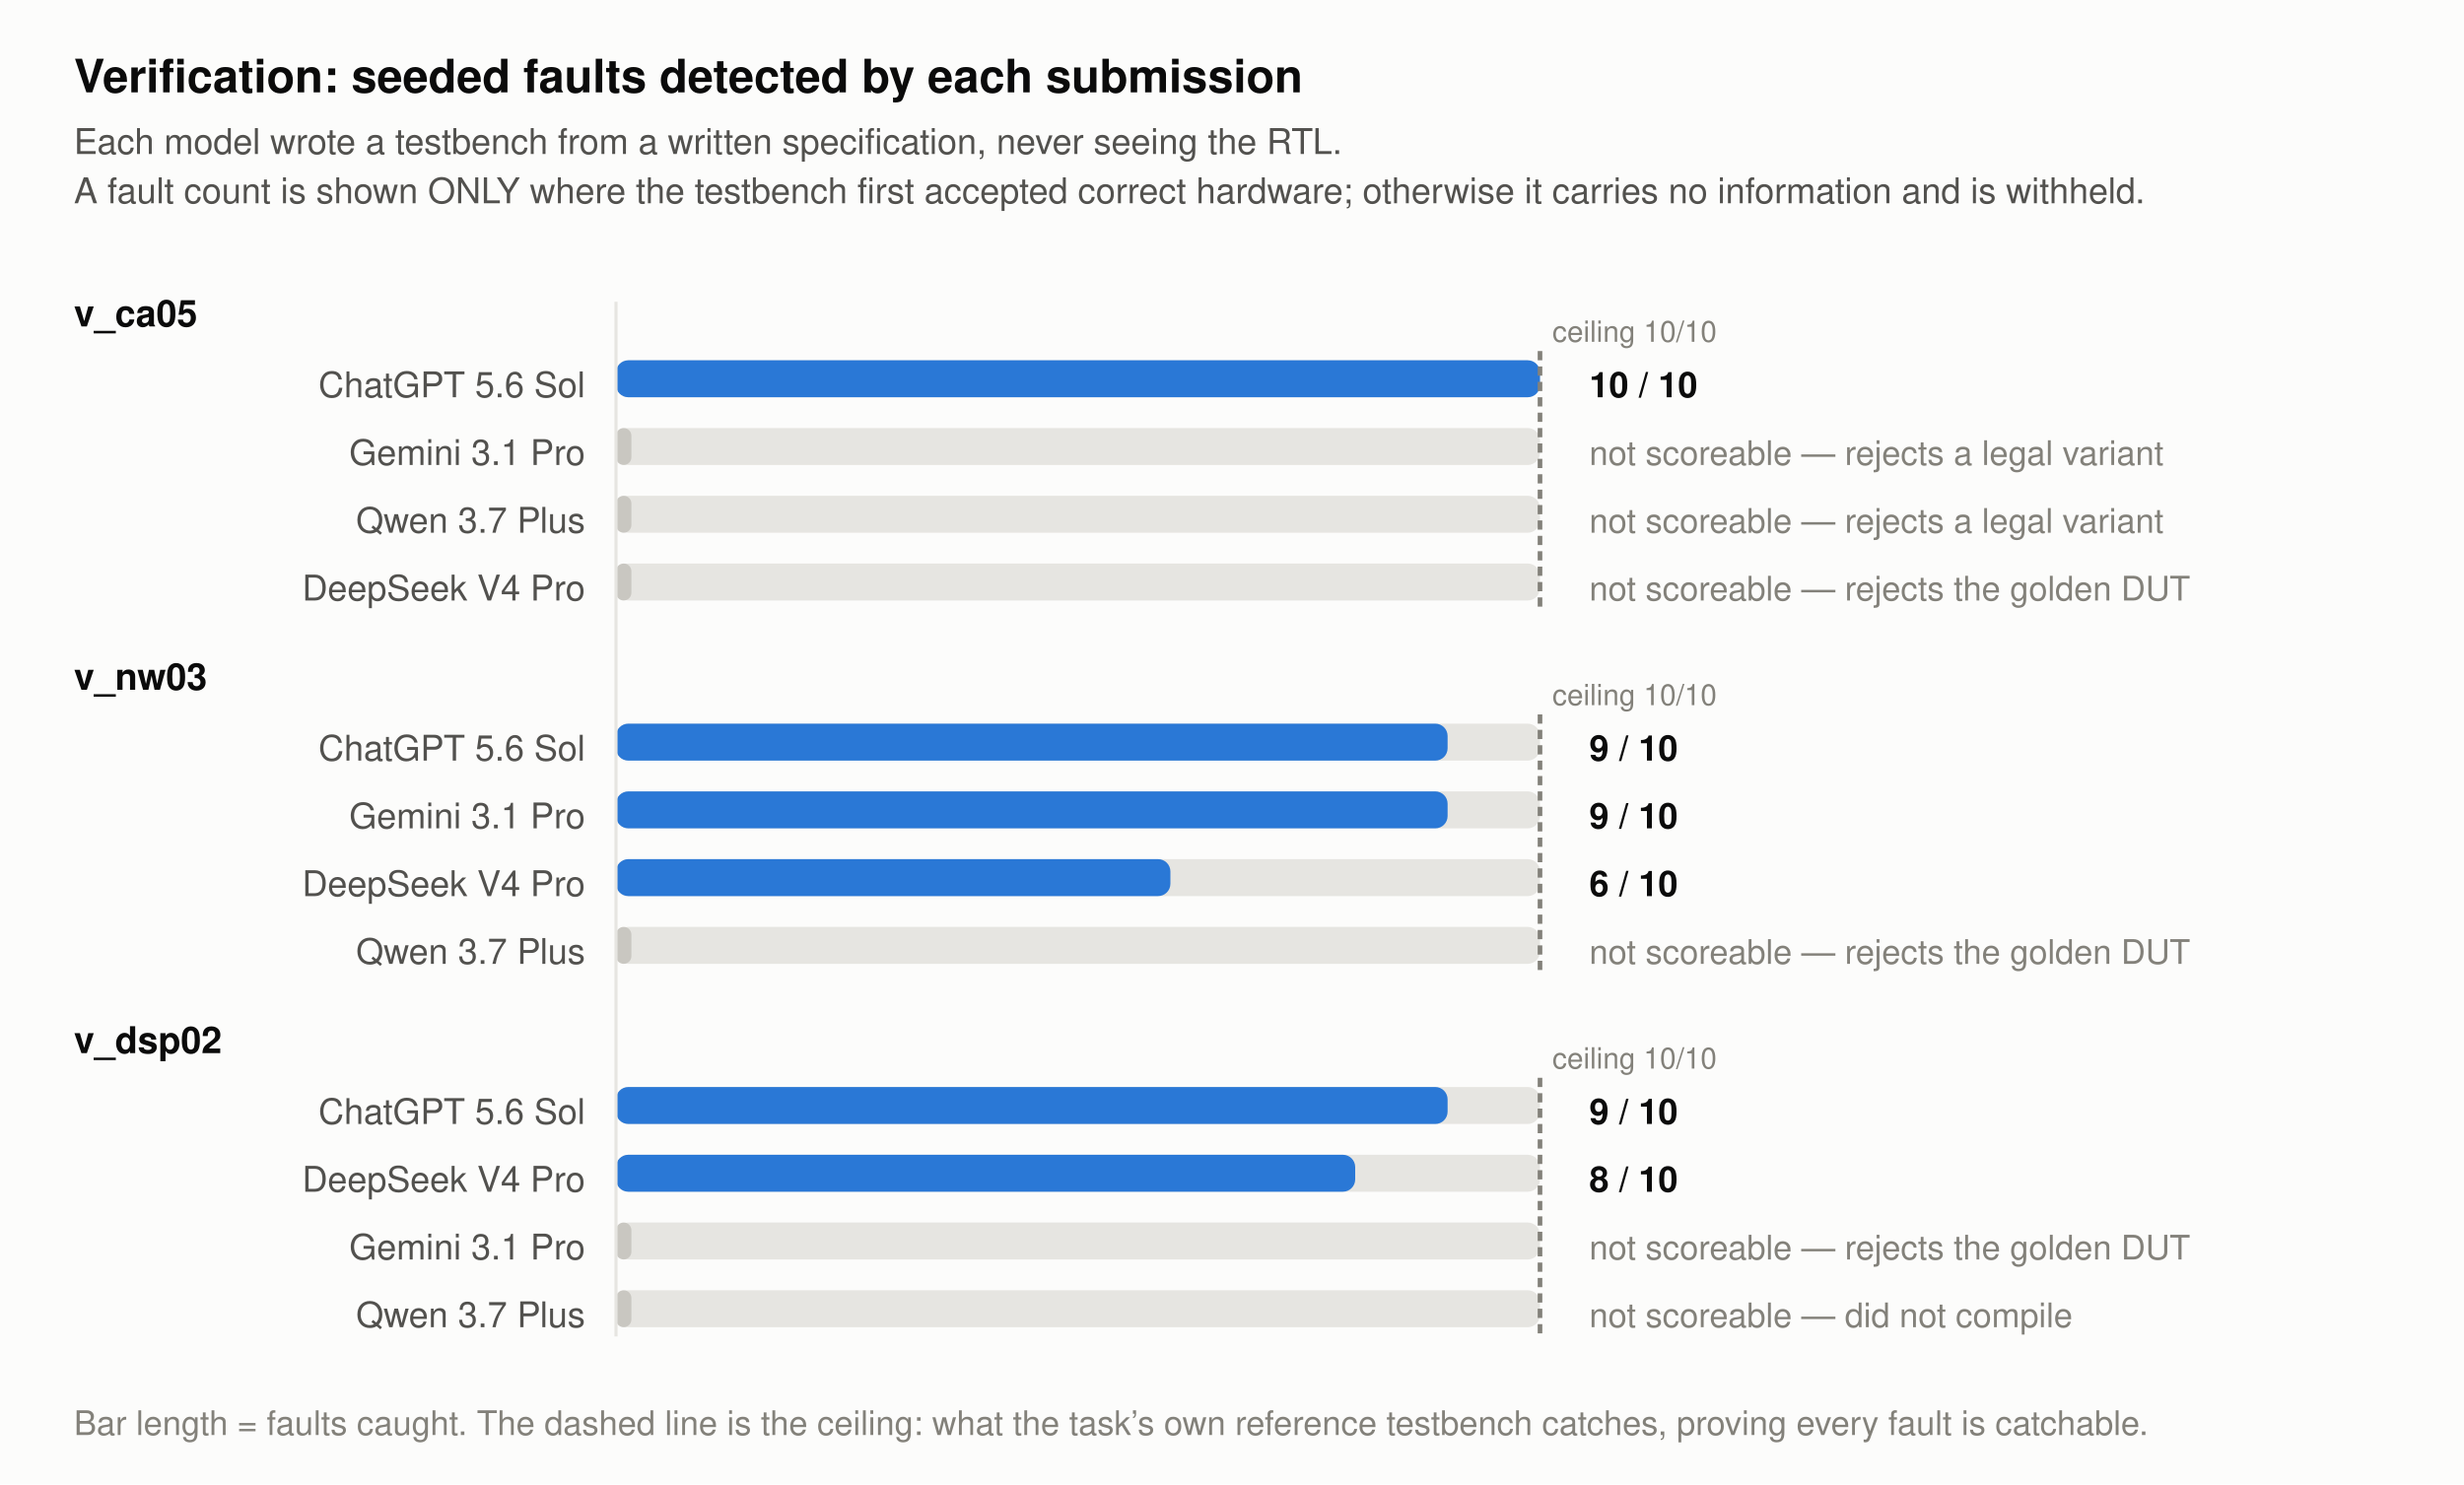
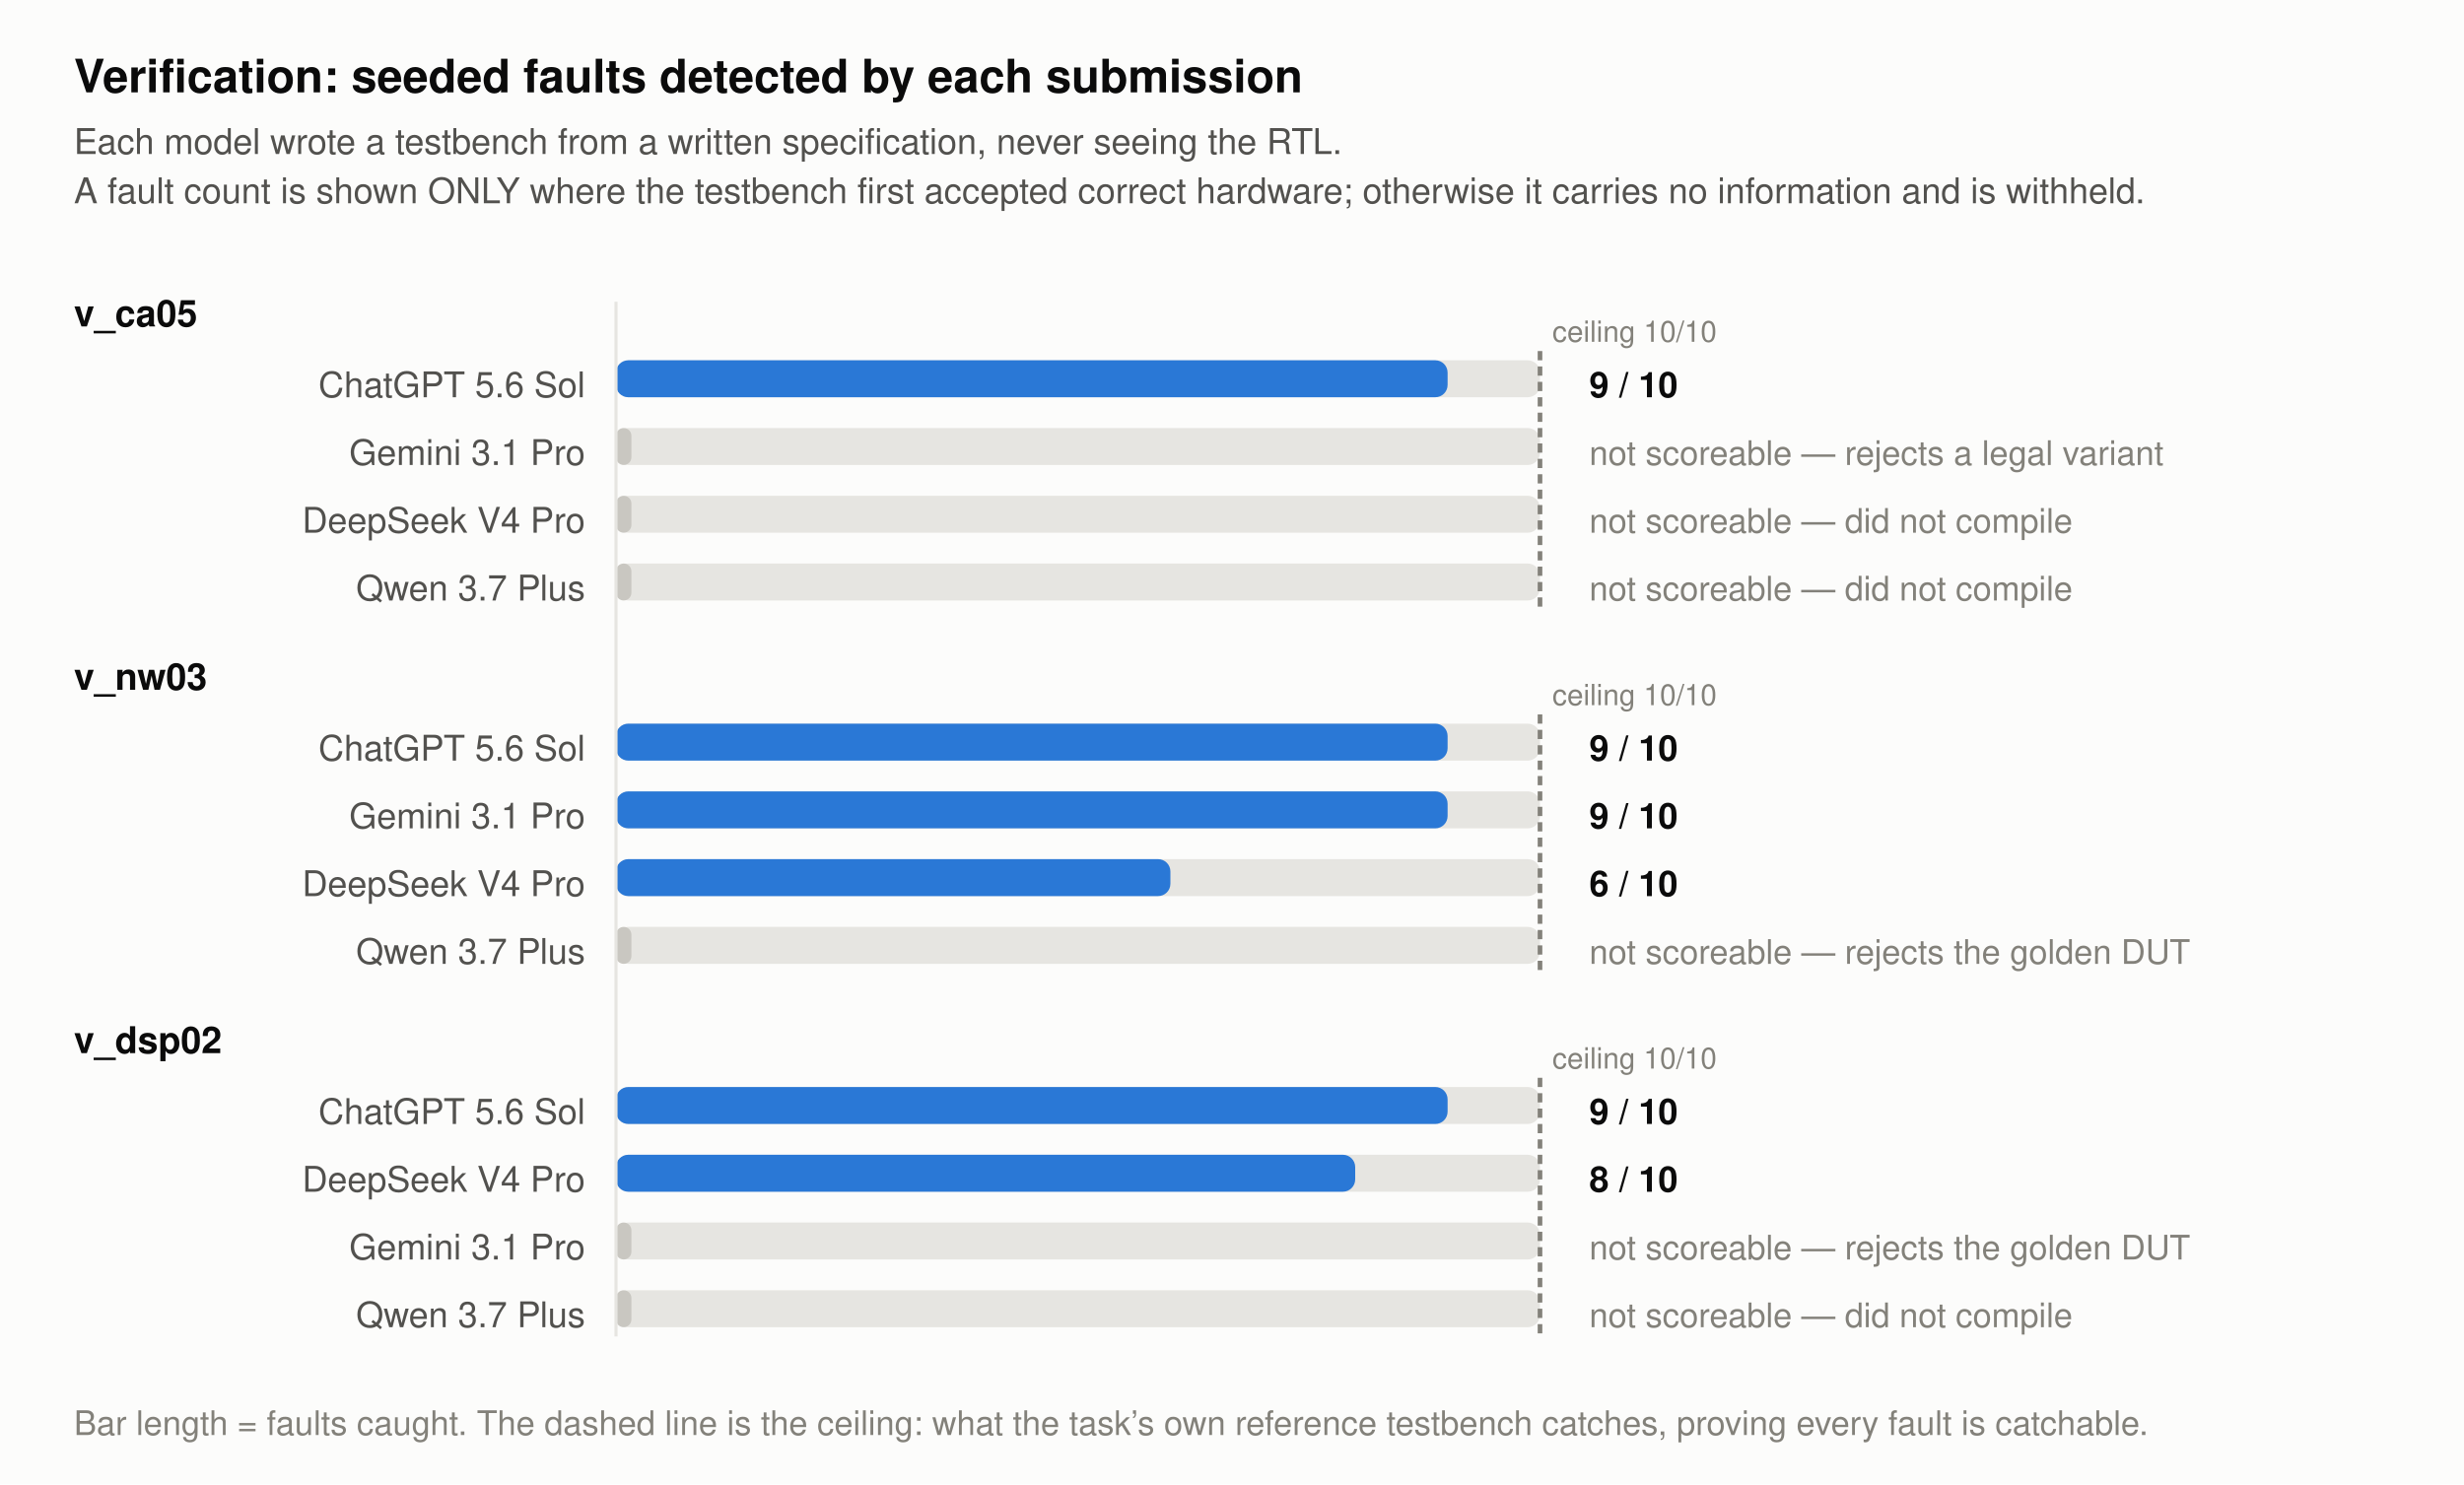
<svg xmlns="http://www.w3.org/2000/svg" width="800" height="482" viewBox="0 0 800 482" font-family="-apple-system,BlinkMacSystemFont,'Segoe UI',Helvetica,Arial,sans-serif">
  <rect width="800" height="482" fill="#fcfcfb" />
  <text x="24" y="30" font-size="15" font-weight="600" fill="#0b0b0b">Verification: seeded faults detected by each submission</text>
  <text x="24" y="50" font-size="11.5" fill="#52514e">Each model wrote a testbench from a written specification, never seeing the RTL.</text>
  <text x="24" y="66" font-size="11.5" fill="#52514e">A fault count is shown ONLY where the testbench first accepted correct hardware; otherwise it carries no information and is withheld.</text>
  <text x="24" y="106" font-size="12" font-weight="600" fill="#0b0b0b">v_ca05</text>
  <text x="190" y="129.0" font-size="11.5" text-anchor="end" fill="#52514e">ChatGPT 5.6 Sol</text>
  <rect x="200" y="117" width="300" height="12" rx="4" fill="#e6e5e1" />
-   <rect x="200" y="117" width="300.0" height="12" rx="4" fill="#2a78d6" />
-   <text x="516" y="129.0" font-size="11.5" font-weight="600" fill="#0b0b0b">10 / 10</text>
+   <rect x="200" y="117" width="270.0" height="12" rx="4" fill="#2a78d6" />
+   <text x="516" y="129.0" font-size="11.5" font-weight="600" fill="#0b0b0b">9 / 10</text>
  <text x="190" y="151.0" font-size="11.5" text-anchor="end" fill="#52514e">Gemini 3.1 Pro</text>
  <rect x="200" y="139" width="300" height="12" rx="4" fill="#e6e5e1" />
  <rect x="200" y="139" width="5" height="12" rx="2.5" fill="#c9c7c1" />
  <text x="516" y="151.0" font-size="11" fill="#83817a">not scoreable — rejects a legal variant</text>
-   <text x="190" y="173.0" font-size="11.5" text-anchor="end" fill="#52514e">Qwen 3.7 Plus</text>
+   <text x="190" y="173.0" font-size="11.5" text-anchor="end" fill="#52514e">DeepSeek V4 Pro</text>
  <rect x="200" y="161" width="300" height="12" rx="4" fill="#e6e5e1" />
  <rect x="200" y="161" width="5" height="12" rx="2.5" fill="#c9c7c1" />
-   <text x="516" y="173.0" font-size="11" fill="#83817a">not scoreable — rejects a legal variant</text>
-   <text x="190" y="195.0" font-size="11.5" text-anchor="end" fill="#52514e">DeepSeek V4 Pro</text>
+   <text x="516" y="173.0" font-size="11" fill="#83817a">not scoreable — did not compile</text>
+   <text x="190" y="195.0" font-size="11.5" text-anchor="end" fill="#52514e">Qwen 3.7 Plus</text>
  <rect x="200" y="183" width="300" height="12" rx="4" fill="#e6e5e1" />
  <rect x="200" y="183" width="5" height="12" rx="2.5" fill="#c9c7c1" />
-   <text x="516" y="195.0" font-size="11" fill="#83817a">not scoreable — rejects the golden DUT</text>
+   <text x="516" y="195.0" font-size="11" fill="#83817a">not scoreable — did not compile</text>
  <line x1="500" y1="114" x2="500" y2="198" stroke="#83817a" stroke-width="1.5" stroke-dasharray="3 2" />
  <text x="504" y="111" font-size="9.5" fill="#83817a">ceiling 10/10</text>
  <text x="24" y="224" font-size="12" font-weight="600" fill="#0b0b0b">v_nw03</text>
  <text x="190" y="247.0" font-size="11.5" text-anchor="end" fill="#52514e">ChatGPT 5.6 Sol</text>
  <rect x="200" y="235" width="300" height="12" rx="4" fill="#e6e5e1" />
  <rect x="200" y="235" width="270.0" height="12" rx="4" fill="#2a78d6" />
  <text x="516" y="247.0" font-size="11.5" font-weight="600" fill="#0b0b0b">9 / 10</text>
  <text x="190" y="269.0" font-size="11.5" text-anchor="end" fill="#52514e">Gemini 3.1 Pro</text>
  <rect x="200" y="257" width="300" height="12" rx="4" fill="#e6e5e1" />
  <rect x="200" y="257" width="270.0" height="12" rx="4" fill="#2a78d6" />
  <text x="516" y="269.0" font-size="11.5" font-weight="600" fill="#0b0b0b">9 / 10</text>
  <text x="190" y="291.0" font-size="11.5" text-anchor="end" fill="#52514e">DeepSeek V4 Pro</text>
  <rect x="200" y="279" width="300" height="12" rx="4" fill="#e6e5e1" />
  <rect x="200" y="279" width="180.0" height="12" rx="4" fill="#2a78d6" />
  <text x="516" y="291.0" font-size="11.5" font-weight="600" fill="#0b0b0b">6 / 10</text>
  <text x="190" y="313.0" font-size="11.5" text-anchor="end" fill="#52514e">Qwen 3.7 Plus</text>
  <rect x="200" y="301" width="300" height="12" rx="4" fill="#e6e5e1" />
  <rect x="200" y="301" width="5" height="12" rx="2.5" fill="#c9c7c1" />
  <text x="516" y="313.0" font-size="11" fill="#83817a">not scoreable — rejects the golden DUT</text>
  <line x1="500" y1="232" x2="500" y2="316" stroke="#83817a" stroke-width="1.5" stroke-dasharray="3 2" />
  <text x="504" y="229" font-size="9.5" fill="#83817a">ceiling 10/10</text>
  <text x="24" y="342" font-size="12" font-weight="600" fill="#0b0b0b">v_dsp02</text>
  <text x="190" y="365.0" font-size="11.5" text-anchor="end" fill="#52514e">ChatGPT 5.6 Sol</text>
  <rect x="200" y="353" width="300" height="12" rx="4" fill="#e6e5e1" />
  <rect x="200" y="353" width="270.0" height="12" rx="4" fill="#2a78d6" />
  <text x="516" y="365.0" font-size="11.5" font-weight="600" fill="#0b0b0b">9 / 10</text>
  <text x="190" y="387.0" font-size="11.5" text-anchor="end" fill="#52514e">DeepSeek V4 Pro</text>
  <rect x="200" y="375" width="300" height="12" rx="4" fill="#e6e5e1" />
  <rect x="200" y="375" width="240.0" height="12" rx="4" fill="#2a78d6" />
  <text x="516" y="387.0" font-size="11.5" font-weight="600" fill="#0b0b0b">8 / 10</text>
  <text x="190" y="409.0" font-size="11.5" text-anchor="end" fill="#52514e">Gemini 3.1 Pro</text>
  <rect x="200" y="397" width="300" height="12" rx="4" fill="#e6e5e1" />
  <rect x="200" y="397" width="5" height="12" rx="2.5" fill="#c9c7c1" />
  <text x="516" y="409.0" font-size="11" fill="#83817a">not scoreable — rejects the golden DUT</text>
  <text x="190" y="431.0" font-size="11.5" text-anchor="end" fill="#52514e">Qwen 3.7 Plus</text>
  <rect x="200" y="419" width="300" height="12" rx="4" fill="#e6e5e1" />
  <rect x="200" y="419" width="5" height="12" rx="2.5" fill="#c9c7c1" />
  <text x="516" y="431.0" font-size="11" fill="#83817a">not scoreable — did not compile</text>
  <line x1="500" y1="350" x2="500" y2="434" stroke="#83817a" stroke-width="1.5" stroke-dasharray="3 2" />
  <text x="504" y="347" font-size="9.5" fill="#83817a">ceiling 10/10</text>
  <line x1="200" y1="98" x2="200" y2="434" stroke="#e6e5e1" stroke-width="1" />
  <text x="24" y="466" font-size="11" fill="#83817a">Bar length = faults caught. The dashed line is the ceiling: what the task’s own reference testbench catches, proving every fault is catchable.</text>
</svg>
